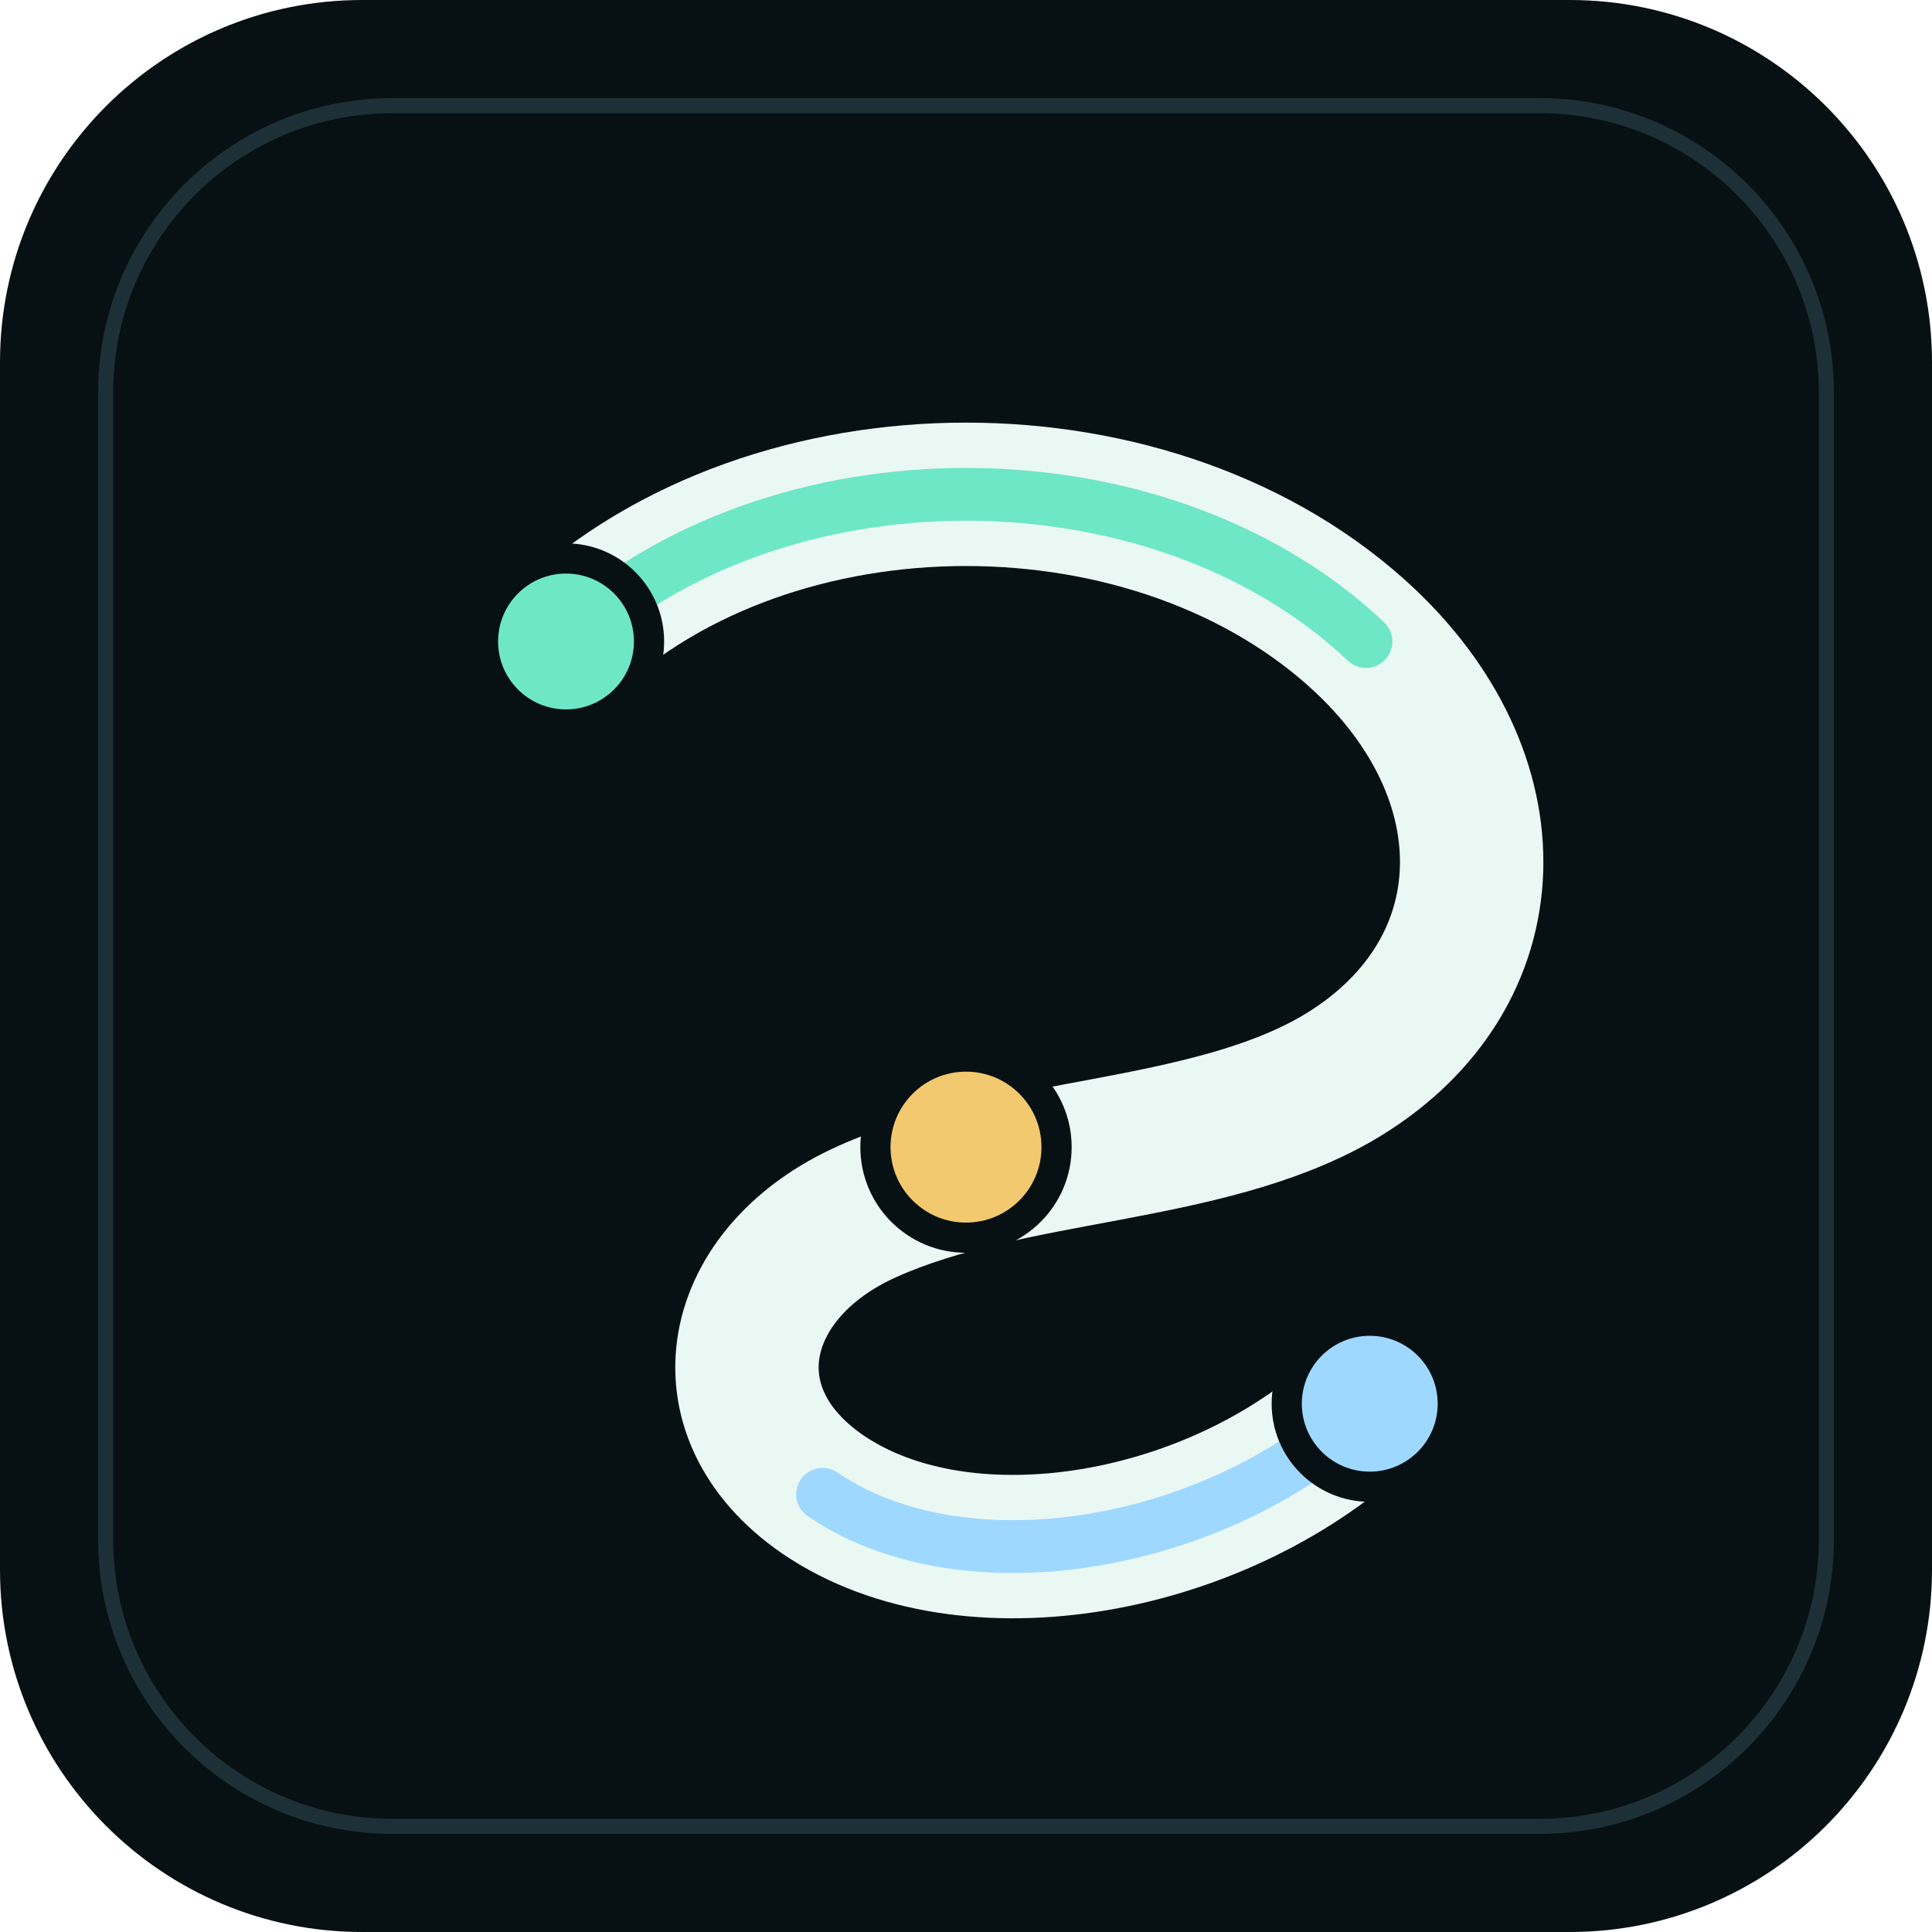
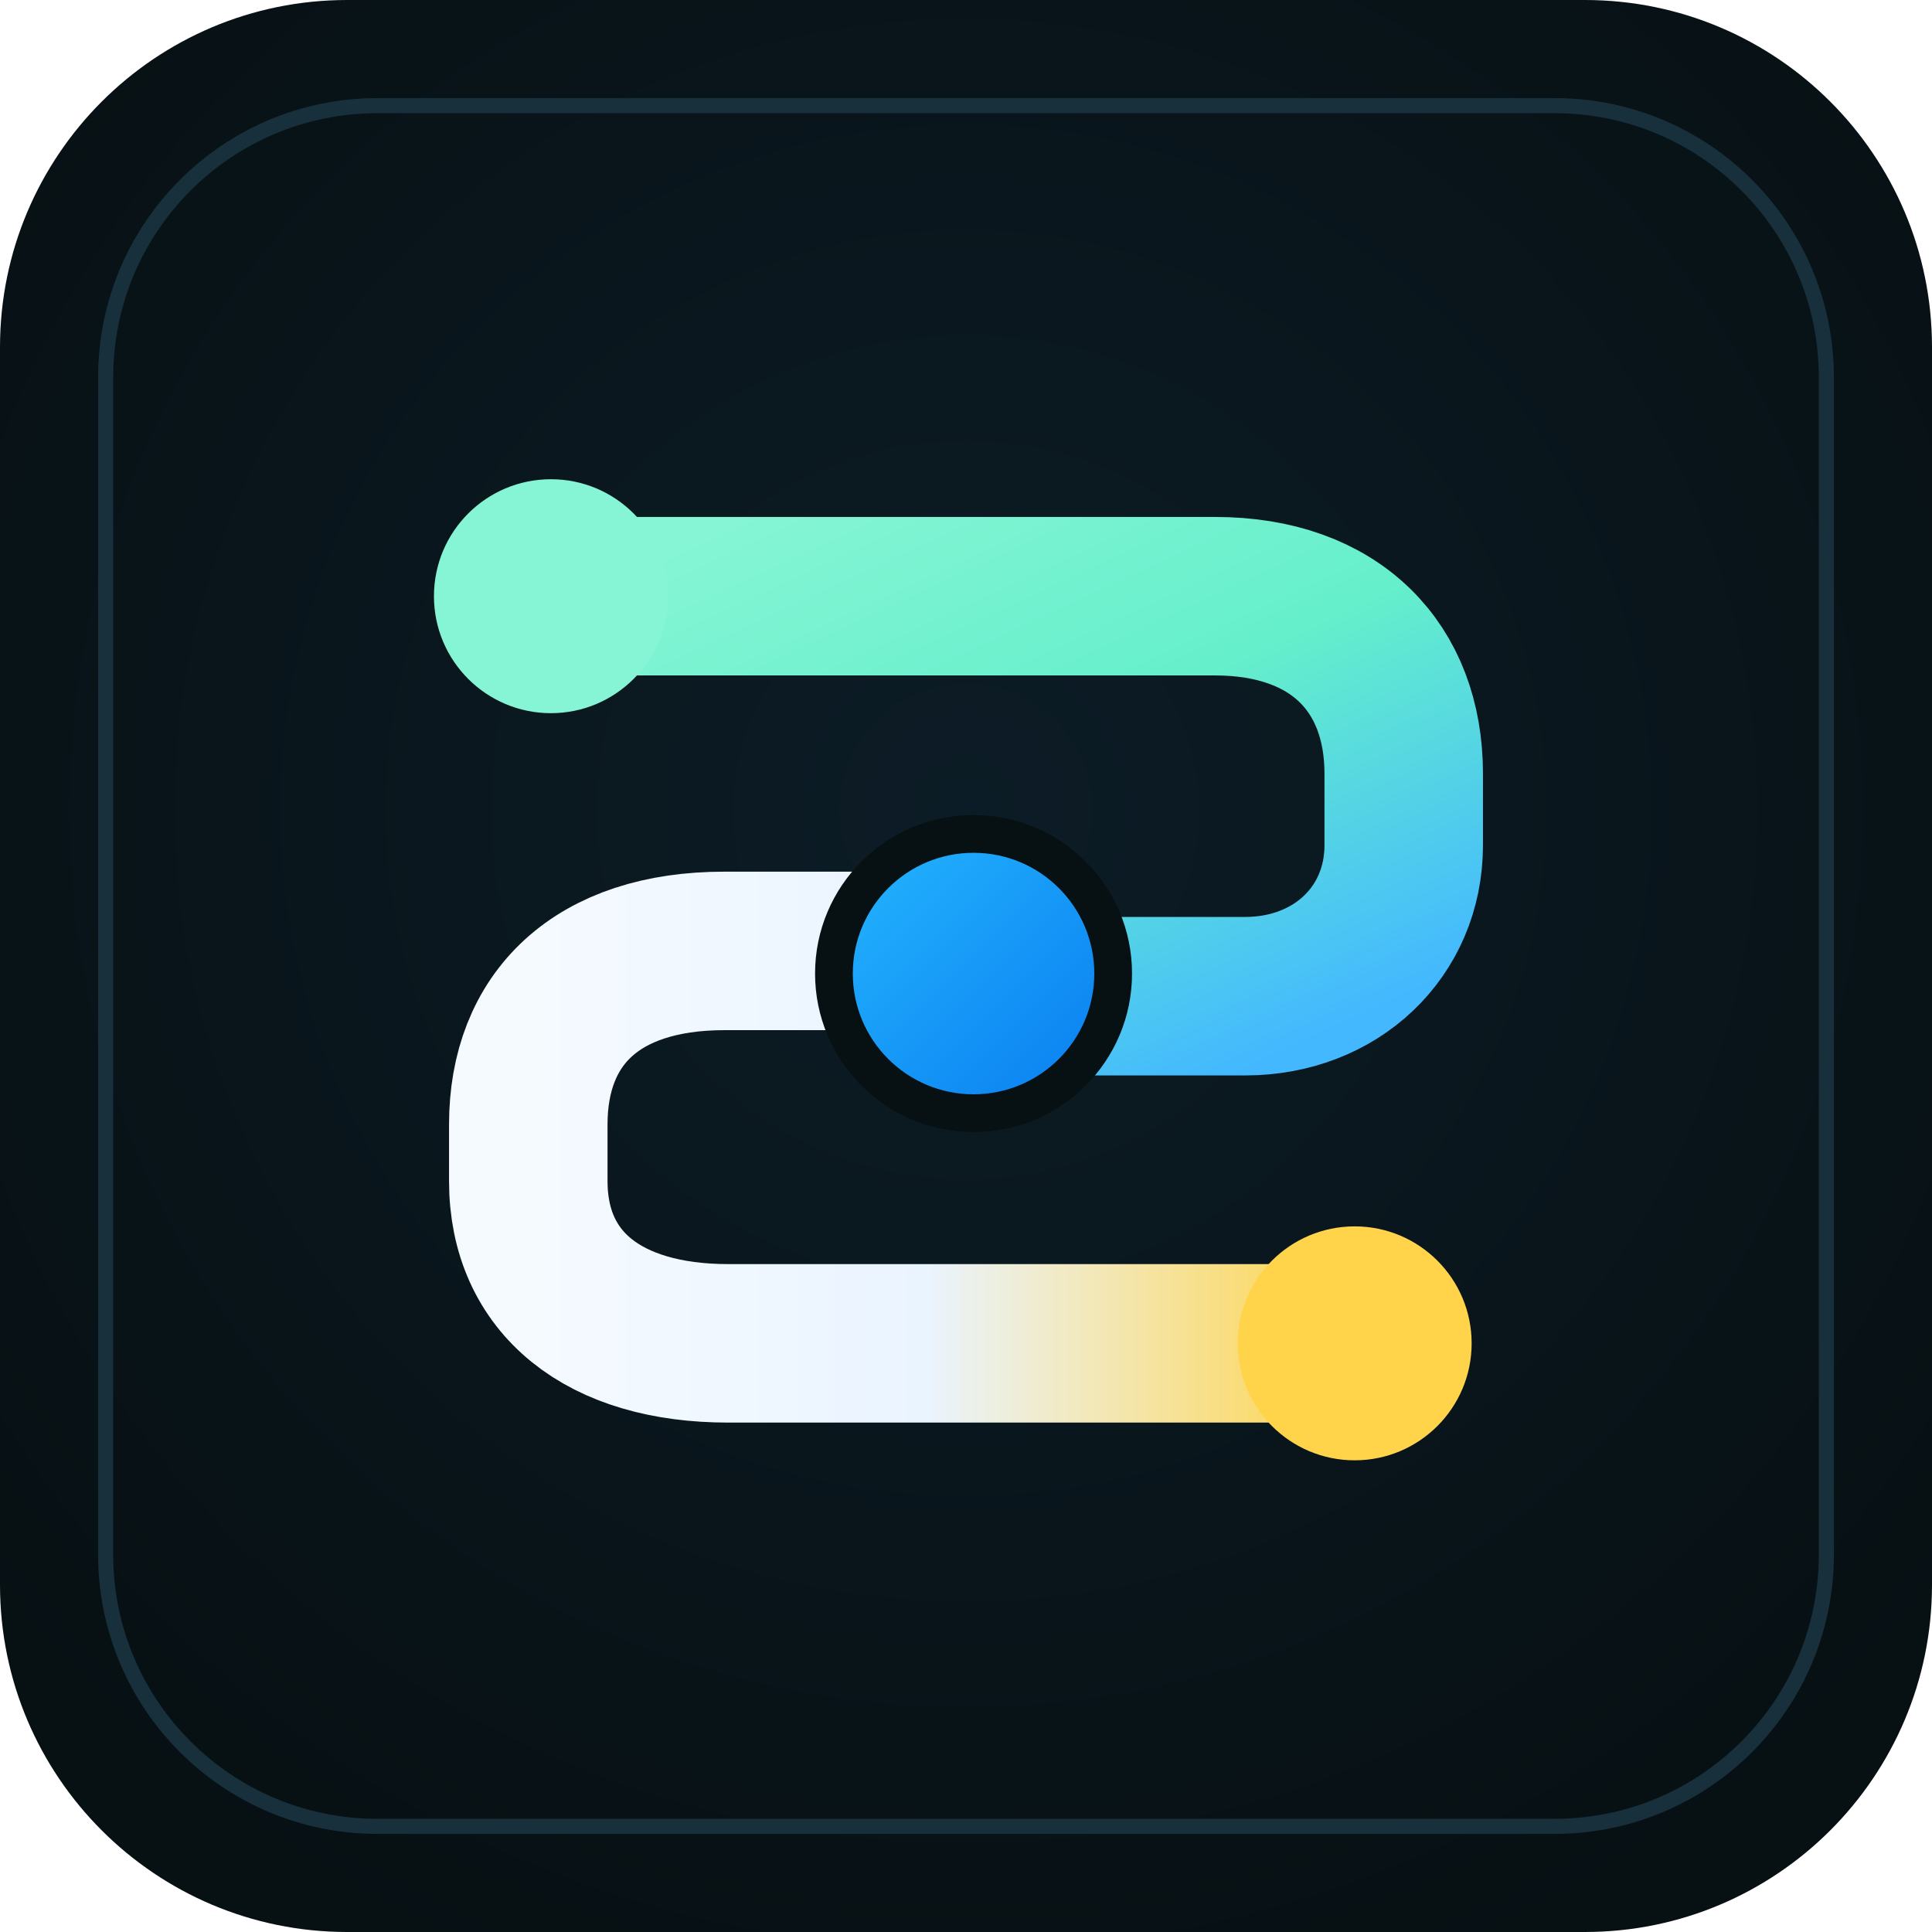
<svg xmlns="http://www.w3.org/2000/svg" viewBox="0 0 512 512" role="img" aria-labelledby="title desc">
-   <rect width="512" height="512" rx="96" fill="#071013" />
-   <rect x="28" y="28" width="456" height="456" rx="76" fill="none" stroke="#1d3037" stroke-width="4" />
-   <path d="M150 170 C205 118 307 118 362 170 C402 208 399 260 354 286 C319 306 268 304 230 321 C194 337 186 374 218 396 C256 422 324 410 363 372" fill="none" stroke="#eaf8f3" stroke-width="38" stroke-linecap="round" />
-   <path d="M150 170 C205 118 307 118 362 170" fill="none" stroke="#6ee7c7" stroke-width="14" stroke-linecap="round" />
-   <path d="M218 396 C256 422 324 410 363 372" fill="none" stroke="#9fd8ff" stroke-width="14" stroke-linecap="round" />
-   <circle cx="150" cy="170" r="22" fill="#6ee7c7" stroke="#071013" stroke-width="8" />
-   <circle cx="256" cy="304" r="24" fill="#f2c96f" stroke="#071013" stroke-width="8" />
-   <circle cx="363" cy="372" r="22" fill="#9fd8ff" stroke="#071013" stroke-width="8" />
+   <defs>
+     <linearGradient id="top" x1="0" y1="0" x2="1" y2="1">
+       <stop offset="0" stop-color="#86F5D5" />
+       <stop offset="0.48" stop-color="#65EFCB" />
+       <stop offset="1" stop-color="#43B8FF" />
+     </linearGradient>
+     <linearGradient id="bottom" x1="0" y1="0" x2="1" y2="0">
+       <stop offset="0" stop-color="#F5FAFF" />
+       <stop offset="0.48" stop-color="#EAF4FF" />
+       <stop offset="1" stop-color="#FFD44A" />
+     </linearGradient>
+     <linearGradient id="node" x1="0" y1="0" x2="1" y2="1">
+       <stop offset="0" stop-color="#25B7FF" />
+       <stop offset="1" stop-color="#087BEF" />
+     </linearGradient>
+     <radialGradient id="bgGlow" cx="50%" cy="42%" r="65%">
+       <stop offset="0" stop-color="#0C1C26" />
+       <stop offset="1" stop-color="#071013" />
+     </radialGradient>
+   </defs>
+   <rect width="512" height="512" rx="92" fill="url(#bgGlow)" />
+   <rect x="28" y="28" width="456" height="456" rx="72" fill="none" stroke="#18303B" stroke-width="4" />
+   <path d="M146 158 H322 C354 158 372 177 372 205 V224 C372 247 354 264 330 264 H286" fill="none" stroke="url(#top)" stroke-width="42" stroke-linecap="round" stroke-linejoin="round" />
+   <path d="M226 252 H192 C158 252 140 270 140 298 V313 C140 340 160 356 193 356 H359" fill="none" stroke="url(#bottom)" stroke-width="42" stroke-linecap="round" stroke-linejoin="round" />
+   <circle cx="146" cy="158" r="31" fill="#86F5D5" />
+   <circle cx="359" cy="356" r="31" fill="#FFD44A" />
+   <circle cx="258" cy="258" r="37" fill="url(#node)" stroke="#071013" stroke-width="10" />
</svg>
